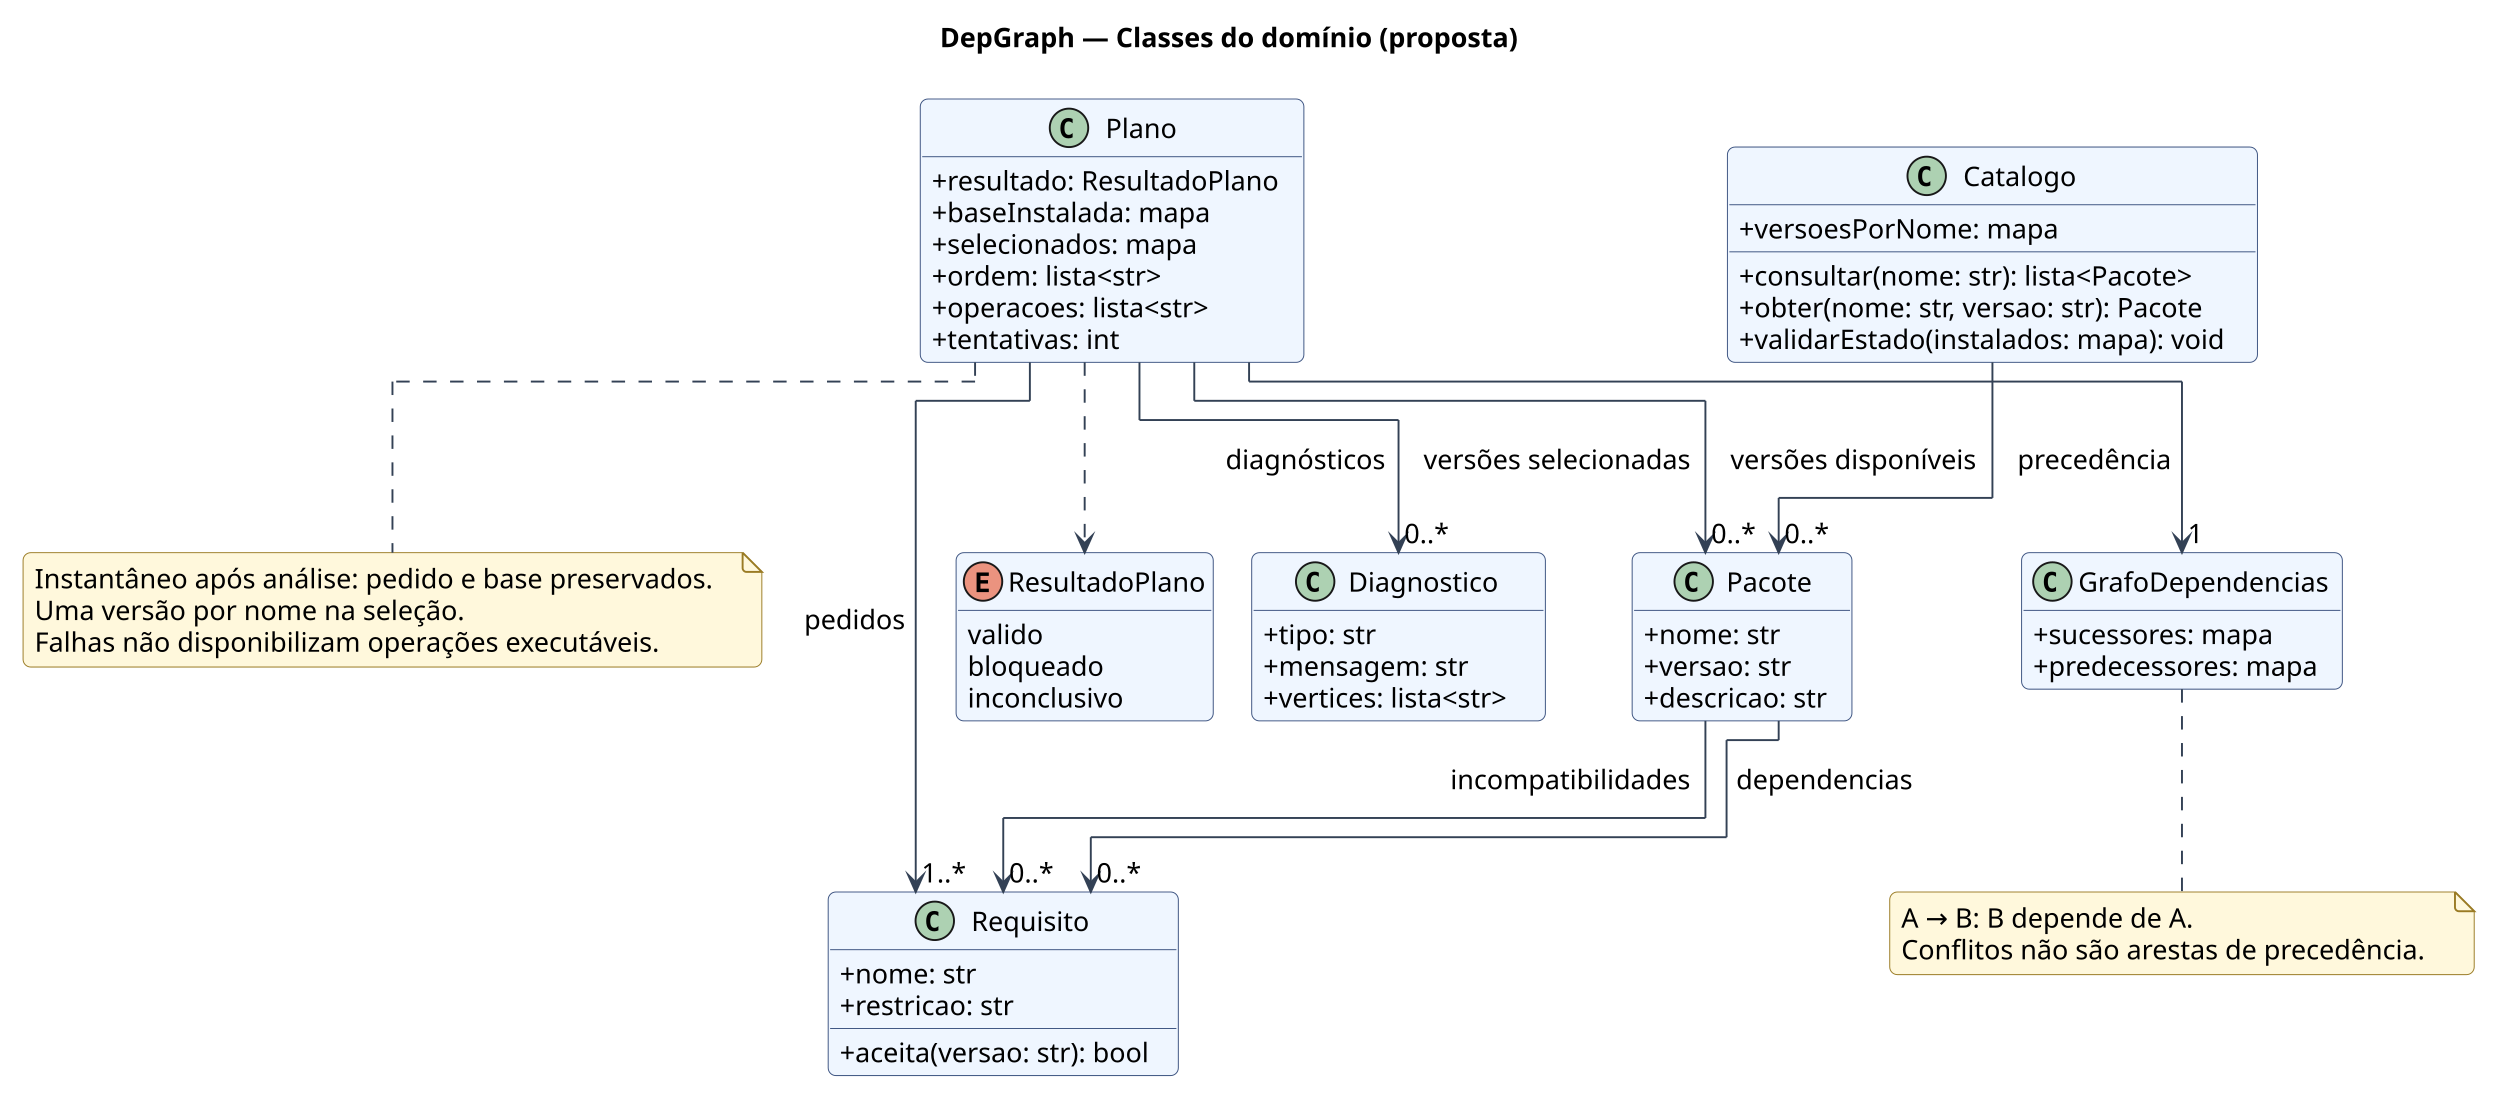
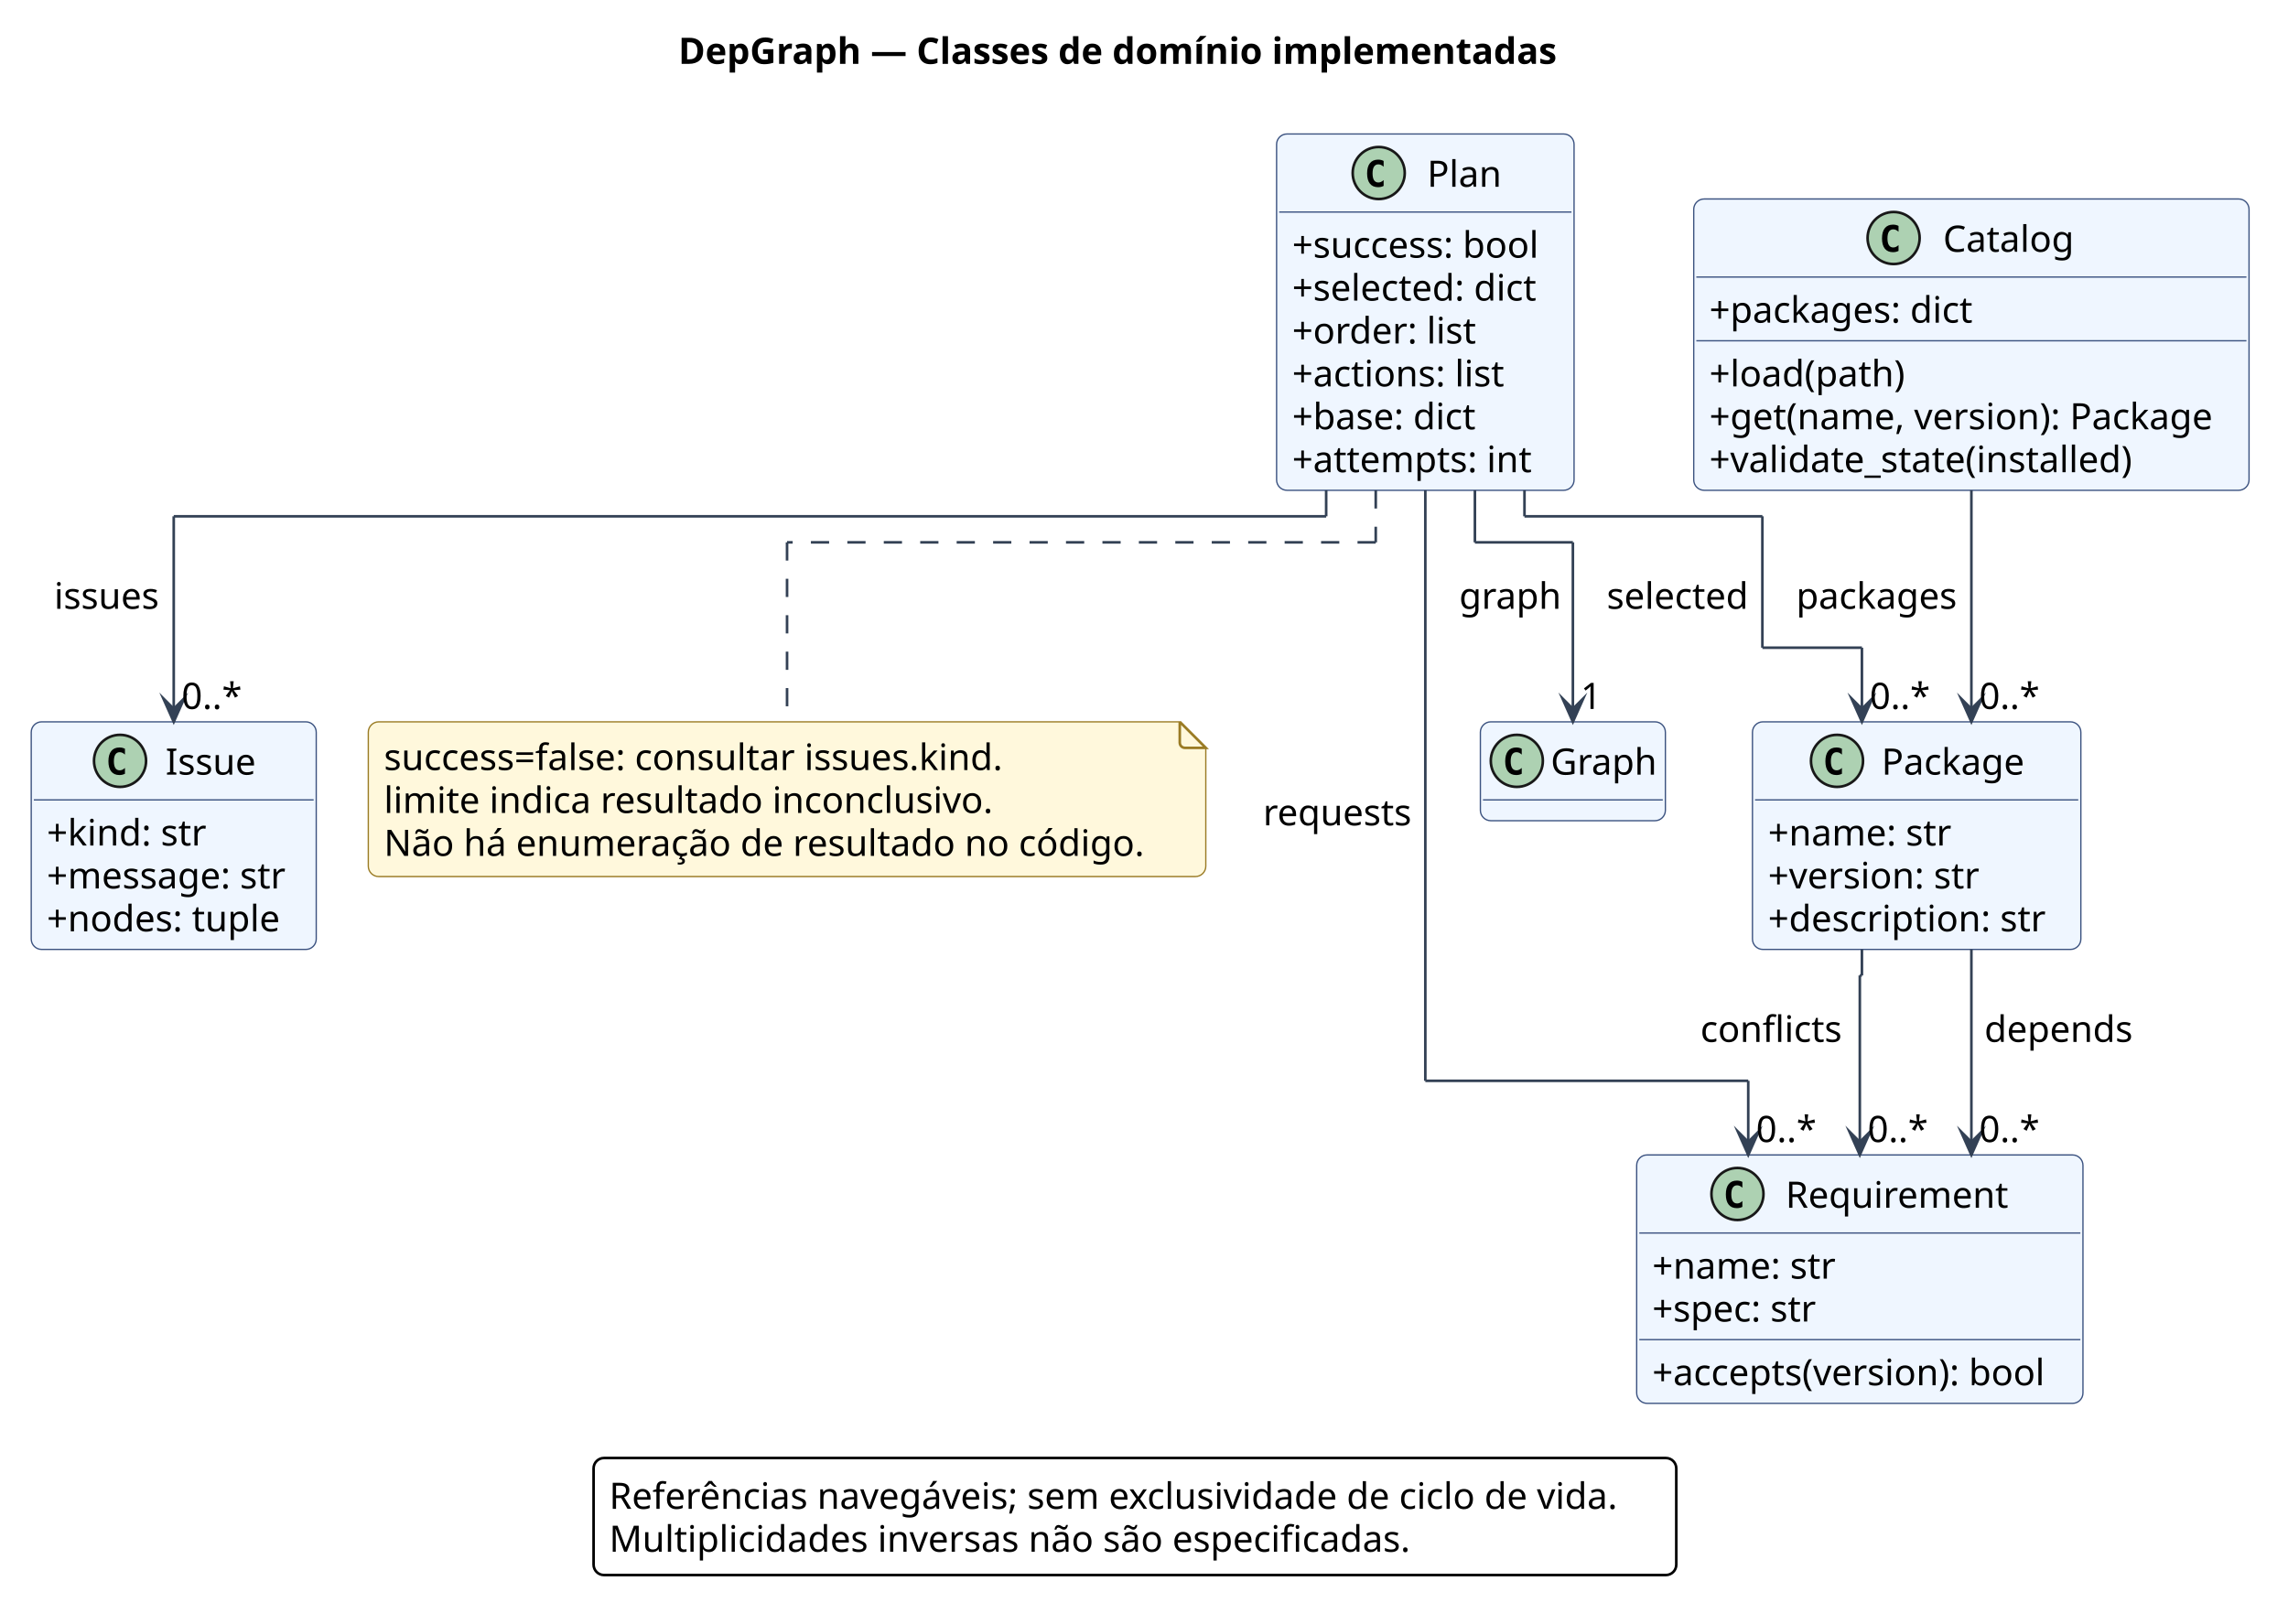
- <svg xmlns="http://www.w3.org/2000/svg" contentStyleType="text/css" data-diagram-type="CLASS" height="574px" preserveAspectRatio="none" style="width:1300px;height:574px;background:#FFFFFF;" version="1.1" viewBox="0 0 1300 574" width="1300px" zoomAndPan="magnify">
+ <svg xmlns="http://www.w3.org/2000/svg" contentStyleType="text/css" data-diagram-type="CLASS" height="624px" preserveAspectRatio="none" style="width:879px;height:624px;background:#FFFFFF;" version="1.1" viewBox="0 0 879 624" width="879px" zoomAndPan="magnify">
  <defs />
  <g>
    <g class="title" data-source-line="3">
-       <text fill="#000000" font-family="sans-serif" font-size="14" font-weight="700" lengthAdjust="spacing" textLength="316.114" x="488.737" y="24.535">DepGraph — Classes do domínio (proposta)</text>
+       <text fill="#000000" font-family="sans-serif" font-size="14" font-weight="700" lengthAdjust="spacing" textLength="350.841" x="260.596" y="24.535">DepGraph — Classes de domínio implementadas</text>
    </g>
-     <g class="entity" data-qualified-name="Requisito" data-source-line="5" id="ent0001">
-       <rect fill="#EFF6FF" height="95.465" rx="4" ry="4" style="stroke:#3B5280;stroke-width:0.5;" width="182.071" x="430.659" y="463.836" />
-       <ellipse cx="486.085" cy="478.836" fill="#ADD1B2" rx="10" ry="10" style="stroke:#181818;stroke-width:1;" />
-       <path d="M487.975,483.792 Q487.496,484.038 486.97,484.161 Q486.444,484.284 485.863,484.284 Q483.798,484.284 482.711,482.924 Q481.624,481.563 481.624,478.993 Q481.624,476.416 482.711,475.056 Q483.798,473.695 485.863,473.695 Q486.444,473.695 486.977,473.818 Q487.51,473.941 487.975,474.188 L487.975,476.43 Q487.455,475.951 486.967,475.729 Q486.478,475.507 485.958,475.507 Q484.851,475.507 484.287,476.385 Q483.723,477.264 483.723,478.993 Q483.723,480.716 484.287,481.594 Q484.851,482.473 485.958,482.473 Q486.478,482.473 486.967,482.25 Q487.455,482.028 487.975,481.55 Z " fill="#000000" />
-       <text fill="#000000" font-family="sans-serif" font-size="14" lengthAdjust="spacing" textLength="63.219" x="505.085" y="484.127">Requisito</text>
-       <line style="stroke:#3B5280;stroke-width:0.5;" x1="431.659" x2="611.73" y1="493.836" y2="493.836" />
-       <text fill="#000000" font-family="sans-serif" font-size="14" lengthAdjust="spacing" textLength="76.248" x="436.659" y="511.371">+nome: str</text>
-       <text fill="#000000" font-family="sans-serif" font-size="14" lengthAdjust="spacing" textLength="97.269" x="436.659" y="527.859">+restricao: str</text>
-       <line style="stroke:#3B5280;stroke-width:0.5;" x1="431.659" x2="611.73" y1="534.812" y2="534.812" />
-       <text fill="#000000" font-family="sans-serif" font-size="14" lengthAdjust="spacing" textLength="170.071" x="436.659" y="552.348">+aceita(versao: str): bool</text>
+     <g class="entity" data-qualified-name="Requirement" data-source-line="5" id="ent0001">
+       <rect fill="#EFF6FF" height="95.465" rx="4" ry="4" style="stroke:#3B5280;stroke-width:0.5;" width="171.455" x="628.773" y="443.836" />
+       <ellipse cx="667.493" cy="458.836" fill="#ADD1B2" rx="10" ry="10" style="stroke:#181818;stroke-width:1;" />
+       <path d="M669.382,463.792 Q668.904,464.038 668.377,464.161 Q667.851,464.284 667.27,464.284 Q665.206,464.284 664.119,462.924 Q663.032,461.563 663.032,458.993 Q663.032,456.416 664.119,455.056 Q665.206,453.695 667.27,453.695 Q667.851,453.695 668.384,453.818 Q668.917,453.941 669.382,454.188 L669.382,456.43 Q668.863,455.951 668.374,455.729 Q667.885,455.507 667.366,455.507 Q666.258,455.507 665.694,456.385 Q665.13,457.264 665.13,458.993 Q665.13,460.716 665.694,461.594 Q666.258,462.473 667.366,462.473 Q667.885,462.473 668.374,462.25 Q668.863,462.028 669.382,461.55 Z " fill="#000000" />
+       <text fill="#000000" font-family="sans-serif" font-size="14" lengthAdjust="spacing" textLength="86.522" x="685.986" y="464.127">Requirement</text>
+       <line style="stroke:#3B5280;stroke-width:0.5;" x1="629.773" x2="799.228" y1="473.836" y2="473.836" />
+       <text fill="#000000" font-family="sans-serif" font-size="14" lengthAdjust="spacing" textLength="75.38" x="634.773" y="491.371">+name: str</text>
+       <text fill="#000000" font-family="sans-serif" font-size="14" lengthAdjust="spacing" textLength="69.009" x="634.773" y="507.859">+spec: str</text>
+       <line style="stroke:#3B5280;stroke-width:0.5;" x1="629.773" x2="799.228" y1="514.812" y2="514.812" />
+       <text fill="#000000" font-family="sans-serif" font-size="14" lengthAdjust="spacing" textLength="159.455" x="634.773" y="532.348">+accepts(version): bool</text>
    </g>
-     <g class="entity" data-qualified-name="Pacote" data-source-line="10" id="ent0002">
-       <rect fill="#EFF6FF" height="87.465" rx="4" ry="4" style="stroke:#3B5280;stroke-width:0.5;" width="114.286" x="848.722" y="287.394" />
-       <ellipse cx="880.726" cy="302.394" fill="#ADD1B2" rx="10" ry="10" style="stroke:#181818;stroke-width:1;" />
-       <path d="M882.616,307.351 Q882.138,307.597 881.611,307.72 Q881.085,307.843 880.504,307.843 Q878.439,307.843 877.352,306.482 Q876.265,305.122 876.265,302.552 Q876.265,299.975 877.352,298.614 Q878.439,297.254 880.504,297.254 Q881.085,297.254 881.618,297.377 Q882.151,297.5 882.616,297.746 L882.616,299.988 Q882.096,299.51 881.608,299.288 Q881.119,299.065 880.599,299.065 Q879.492,299.065 878.928,299.944 Q878.364,300.822 878.364,302.552 Q878.364,304.274 878.928,305.153 Q879.492,306.031 880.599,306.031 Q881.119,306.031 881.608,305.809 Q882.096,305.587 882.616,305.108 Z " fill="#000000" />
-       <text fill="#000000" font-family="sans-serif" font-size="14" lengthAdjust="spacing" textLength="44.276" x="897.727" y="307.685">Pacote</text>
-       <line style="stroke:#3B5280;stroke-width:0.5;" x1="849.722" x2="962.008" y1="317.394" y2="317.394" />
-       <text fill="#000000" font-family="sans-serif" font-size="14" lengthAdjust="spacing" textLength="76.248" x="854.722" y="334.93">+nome: str</text>
-       <text fill="#000000" font-family="sans-serif" font-size="14" lengthAdjust="spacing" textLength="82.332" x="854.722" y="351.418">+versao: str</text>
-       <text fill="#000000" font-family="sans-serif" font-size="14" lengthAdjust="spacing" textLength="102.286" x="854.722" y="367.906">+descricao: str</text>
+     <g class="entity" data-qualified-name="Package" data-source-line="10" id="ent0002">
+       <rect fill="#EFF6FF" height="87.465" rx="4" ry="4" style="stroke:#3B5280;stroke-width:0.5;" width="126.167" x="673.253" y="277.394" />
+       <ellipse cx="705.74" cy="292.394" fill="#ADD1B2" rx="10" ry="10" style="stroke:#181818;stroke-width:1;" />
+       <path d="M707.63,297.351 Q707.151,297.597 706.625,297.72 Q706.099,297.843 705.518,297.843 Q703.453,297.843 702.366,296.482 Q701.279,295.122 701.279,292.552 Q701.279,289.975 702.366,288.614 Q703.453,287.254 705.518,287.254 Q706.099,287.254 706.632,287.377 Q707.165,287.5 707.63,287.746 L707.63,289.988 Q707.11,289.51 706.622,289.288 Q706.133,289.065 705.613,289.065 Q704.506,289.065 703.942,289.944 Q703.378,290.822 703.378,292.552 Q703.378,294.274 703.942,295.153 Q704.506,296.031 705.613,296.031 Q706.133,296.031 706.622,295.809 Q707.11,295.587 707.63,295.108 Z " fill="#000000" />
+       <text fill="#000000" font-family="sans-serif" font-size="14" lengthAdjust="spacing" textLength="55.084" x="722.849" y="297.685">Package</text>
+       <line style="stroke:#3B5280;stroke-width:0.5;" x1="674.253" x2="798.42" y1="307.394" y2="307.394" />
+       <text fill="#000000" font-family="sans-serif" font-size="14" lengthAdjust="spacing" textLength="75.38" x="679.253" y="324.93">+name: str</text>
+       <text fill="#000000" font-family="sans-serif" font-size="14" lengthAdjust="spacing" textLength="87.336" x="679.253" y="341.418">+version: str</text>
+       <text fill="#000000" font-family="sans-serif" font-size="14" lengthAdjust="spacing" textLength="114.167" x="679.253" y="357.906">+description: str</text>
    </g>
-     <g class="entity" data-qualified-name="Catalogo" data-source-line="15" id="ent0003">
-       <rect fill="#EFF6FF" height="111.953" rx="4" ry="4" style="stroke:#3B5280;stroke-width:0.5;" width="275.614" x="898.258" y="76.465" />
-       <ellipse cx="1001.885" cy="91.465" fill="#ADD1B2" rx="10" ry="10" style="stroke:#181818;stroke-width:1;" />
-       <path d="M1003.774,96.421 Q1003.296,96.667 1002.769,96.79 Q1002.243,96.913 1001.662,96.913 Q999.598,96.913 998.511,95.553 Q997.424,94.192 997.424,91.622 Q997.424,89.045 998.511,87.685 Q999.598,86.324 1001.662,86.324 Q1002.243,86.324 1002.776,86.447 Q1003.31,86.57 1003.774,86.816 L1003.774,89.059 Q1003.255,88.58 1002.766,88.358 Q1002.277,88.136 1001.758,88.136 Q1000.65,88.136 1000.086,89.014 Q999.523,89.893 999.523,91.622 Q999.523,93.345 1000.086,94.223 Q1000.65,95.102 1001.758,95.102 Q1002.277,95.102 1002.766,94.879 Q1003.255,94.657 1003.774,94.179 Z " fill="#000000" />
-       <text fill="#000000" font-family="sans-serif" font-size="14" lengthAdjust="spacing" textLength="60.361" x="1020.885" y="96.756">Catalogo</text>
-       <line style="stroke:#3B5280;stroke-width:0.5;" x1="899.258" x2="1172.873" y1="106.465" y2="106.465" />
-       <text fill="#000000" font-family="sans-serif" font-size="14" lengthAdjust="spacing" textLength="170.659" x="904.258" y="124">+versoesPorNome: mapa</text>
-       <line style="stroke:#3B5280;stroke-width:0.5;" x1="899.258" x2="1172.873" y1="130.953" y2="130.953" />
-       <text fill="#000000" font-family="sans-serif" font-size="14" lengthAdjust="spacing" textLength="251.973" x="904.258" y="148.488">+consultar(nome: str): lista&lt;Pacote&gt;</text>
-       <text fill="#000000" font-family="sans-serif" font-size="14" lengthAdjust="spacing" textLength="254.727" x="904.258" y="164.977">+obter(nome: str, versao: str): Pacote</text>
-       <text fill="#000000" font-family="sans-serif" font-size="14" lengthAdjust="spacing" textLength="263.614" x="904.258" y="181.465">+validarEstado(instalados: mapa): void</text>
+     <g class="entity" data-qualified-name="Catalog" data-source-line="15" id="ent0003">
+       <rect fill="#EFF6FF" height="111.953" rx="4" ry="4" style="stroke:#3B5280;stroke-width:0.5;" width="213.339" x="650.695" y="76.465" />
+       <ellipse cx="727.483" cy="91.465" fill="#ADD1B2" rx="10" ry="10" style="stroke:#181818;stroke-width:1;" />
+       <path d="M729.373,96.421 Q728.894,96.667 728.368,96.79 Q727.842,96.913 727.261,96.913 Q725.196,96.913 724.109,95.553 Q723.023,94.192 723.023,91.622 Q723.023,89.045 724.109,87.685 Q725.196,86.324 727.261,86.324 Q727.842,86.324 728.375,86.447 Q728.908,86.57 729.373,86.816 L729.373,89.059 Q728.854,88.58 728.365,88.358 Q727.876,88.136 727.356,88.136 Q726.249,88.136 725.685,89.014 Q725.121,89.893 725.121,91.622 Q725.121,93.345 725.685,94.223 Q726.249,95.102 727.356,95.102 Q727.876,95.102 728.365,94.879 Q728.854,94.657 729.373,94.179 Z " fill="#000000" />
+       <text fill="#000000" font-family="sans-serif" font-size="14" lengthAdjust="spacing" textLength="51.762" x="746.483" y="96.756">Catalog</text>
+       <line style="stroke:#3B5280;stroke-width:0.5;" x1="651.695" x2="863.034" y1="106.465" y2="106.465" />
+       <text fill="#000000" font-family="sans-serif" font-size="14" lengthAdjust="spacing" textLength="108.548" x="656.695" y="124">+packages: dict</text>
+       <line style="stroke:#3B5280;stroke-width:0.5;" x1="651.695" x2="863.034" y1="130.953" y2="130.953" />
+       <text fill="#000000" font-family="sans-serif" font-size="14" lengthAdjust="spacing" textLength="79.892" x="656.695" y="148.488">+load(path)</text>
+       <text fill="#000000" font-family="sans-serif" font-size="14" lengthAdjust="spacing" textLength="201.339" x="656.695" y="164.977">+get(name, version): Package</text>
+       <text fill="#000000" font-family="sans-serif" font-size="14" lengthAdjust="spacing" textLength="170.57" x="656.695" y="181.465">+validate_state(installed)</text>
    </g>
-     <g class="entity" data-qualified-name="Plano" data-source-line="21" id="ent0004">
-       <rect fill="#EFF6FF" height="136.93" rx="4" ry="4" style="stroke:#3B5280;stroke-width:0.5;" width="199.476" x="478.541" y="51.488" />
-       <ellipse cx="555.877" cy="66.488" fill="#ADD1B2" rx="10" ry="10" style="stroke:#181818;stroke-width:1;" />
-       <path d="M557.766,71.444 Q557.288,71.69 556.761,71.814 Q556.235,71.936 555.654,71.936 Q553.59,71.936 552.503,70.576 Q551.416,69.216 551.416,66.645 Q551.416,64.068 552.503,62.708 Q553.59,61.348 555.654,61.348 Q556.235,61.348 556.768,61.471 Q557.302,61.594 557.766,61.84 L557.766,64.082 Q557.247,63.603 556.758,63.381 Q556.269,63.159 555.75,63.159 Q554.642,63.159 554.078,64.038 Q553.514,64.916 553.514,66.645 Q553.514,68.368 554.078,69.247 Q554.642,70.125 555.75,70.125 Q556.269,70.125 556.758,69.903 Q557.247,69.681 557.766,69.202 Z " fill="#000000" />
-       <text fill="#000000" font-family="sans-serif" font-size="14" lengthAdjust="spacing" textLength="36.805" x="574.877" y="71.779">Plano</text>
-       <line style="stroke:#3B5280;stroke-width:0.5;" x1="479.541" x2="677.017" y1="81.488" y2="81.488" />
-       <text fill="#000000" font-family="sans-serif" font-size="14" lengthAdjust="spacing" textLength="187.476" x="484.541" y="99.023">+resultado: ResultadoPlano</text>
-       <text fill="#000000" font-family="sans-serif" font-size="14" lengthAdjust="spacing" textLength="149.96" x="484.541" y="115.512">+baseInstalada: mapa</text>
-       <text fill="#000000" font-family="sans-serif" font-size="14" lengthAdjust="spacing" textLength="144.901" x="484.541" y="132">+selecionados: mapa</text>
-       <text fill="#000000" font-family="sans-serif" font-size="14" lengthAdjust="spacing" textLength="132.556" x="484.541" y="148.488">+ordem: lista&lt;str&gt;</text>
-       <text fill="#000000" font-family="sans-serif" font-size="14" lengthAdjust="spacing" textLength="157.924" x="484.541" y="164.977">+operacoes: lista&lt;str&gt;</text>
-       <text fill="#000000" font-family="sans-serif" font-size="14" lengthAdjust="spacing" textLength="104.05" x="484.541" y="181.465">+tentativas: int</text>
+     <g class="entity" data-qualified-name="Plan" data-source-line="21" id="ent0004">
+       <rect fill="#EFF6FF" height="136.93" rx="4" ry="4" style="stroke:#3B5280;stroke-width:0.5;" width="114.286" x="490.436" y="51.488" />
+       <ellipse cx="529.673" cy="66.488" fill="#ADD1B2" rx="10" ry="10" style="stroke:#181818;stroke-width:1;" />
+       <path d="M531.562,71.444 Q531.084,71.69 530.557,71.814 Q530.031,71.936 529.45,71.936 Q527.385,71.936 526.298,70.576 Q525.212,69.216 525.212,66.645 Q525.212,64.068 526.298,62.708 Q527.385,61.348 529.45,61.348 Q530.031,61.348 530.564,61.471 Q531.097,61.594 531.562,61.84 L531.562,64.082 Q531.043,63.603 530.554,63.381 Q530.065,63.159 529.546,63.159 Q528.438,63.159 527.874,64.038 Q527.31,64.916 527.31,66.645 Q527.31,68.368 527.874,69.247 Q528.438,70.125 529.546,70.125 Q530.065,70.125 530.554,69.903 Q531.043,69.681 531.562,69.202 Z " fill="#000000" />
+       <text fill="#000000" font-family="sans-serif" font-size="14" lengthAdjust="spacing" textLength="28.205" x="548.281" y="71.779">Plan</text>
+       <line style="stroke:#3B5280;stroke-width:0.5;" x1="491.436" x2="603.722" y1="81.488" y2="81.488" />
+       <text fill="#000000" font-family="sans-serif" font-size="14" lengthAdjust="spacing" textLength="102.286" x="496.436" y="99.023">+success: bool</text>
+       <text fill="#000000" font-family="sans-serif" font-size="14" lengthAdjust="spacing" textLength="101.056" x="496.436" y="115.512">+selected: dict</text>
+       <text fill="#000000" font-family="sans-serif" font-size="14" lengthAdjust="spacing" textLength="77.123" x="496.436" y="132">+order: list</text>
+       <text fill="#000000" font-family="sans-serif" font-size="14" lengthAdjust="spacing" textLength="89.065" x="496.436" y="148.488">+actions: list</text>
+       <text fill="#000000" font-family="sans-serif" font-size="14" lengthAdjust="spacing" textLength="76.733" x="496.436" y="164.977">+base: dict</text>
+       <text fill="#000000" font-family="sans-serif" font-size="14" lengthAdjust="spacing" textLength="98.219" x="496.436" y="181.465">+attempts: int</text>
    </g>
-     <g class="entity" data-qualified-name="ResultadoPlano" data-source-line="29" id="ent0005">
-       <rect fill="#EFF6FF" height="87.465" rx="4" ry="4" style="stroke:#3B5280;stroke-width:0.5;" width="133.708" x="497.177" y="287.394" />
-       <ellipse cx="511.177" cy="302.394" fill="#EB937F" rx="10" ry="10" style="stroke:#181818;stroke-width:1;" />
-       <path d="M514.183,307.894 L507.825,307.894 L507.825,297.688 L514.183,297.688 L514.183,299.466 L509.842,299.466 L509.842,301.667 L513.773,301.667 L513.773,303.444 L509.842,303.444 L509.842,306.117 L514.183,306.117 Z " fill="#000000" />
-       <text fill="#000000" font-family="sans-serif" font-size="14" lengthAdjust="spacing" textLength="103.708" x="524.177" y="307.685">ResultadoPlano</text>
-       <line style="stroke:#3B5280;stroke-width:0.5;" x1="498.177" x2="629.885" y1="317.394" y2="317.394" />
-       <text fill="#000000" font-family="sans-serif" font-size="14" lengthAdjust="spacing" textLength="40.482" x="503.177" y="334.93">valido</text>
-       <text fill="#000000" font-family="sans-serif" font-size="14" lengthAdjust="spacing" textLength="71.9" x="503.177" y="351.418">bloqueado</text>
-       <text fill="#000000" font-family="sans-serif" font-size="14" lengthAdjust="spacing" textLength="84.13" x="503.177" y="367.906">inconclusivo</text>
+     <g class="entity" data-qualified-name="Issue" data-source-line="29" id="ent0005">
+       <rect fill="#EFF6FF" height="87.465" rx="4" ry="4" style="stroke:#3B5280;stroke-width:0.5;" width="109.494" x="12" y="277.394" />
+       <ellipse cx="46.115" cy="292.394" fill="#ADD1B2" rx="10" ry="10" style="stroke:#181818;stroke-width:1;" />
+       <path d="M48.004,297.351 Q47.526,297.597 46.999,297.72 Q46.473,297.843 45.892,297.843 Q43.828,297.843 42.741,296.482 Q41.654,295.122 41.654,292.552 Q41.654,289.975 42.741,288.614 Q43.828,287.254 45.892,287.254 Q46.473,287.254 47.006,287.377 Q47.539,287.5 48.004,287.746 L48.004,289.988 Q47.485,289.51 46.996,289.288 Q46.507,289.065 45.988,289.065 Q44.88,289.065 44.316,289.944 Q43.752,290.822 43.752,292.552 Q43.752,294.274 44.316,295.153 Q44.88,296.031 45.988,296.031 Q46.507,296.031 46.996,295.809 Q47.485,295.587 48.004,295.108 Z " fill="#000000" />
+       <text fill="#000000" font-family="sans-serif" font-size="14" lengthAdjust="spacing" textLength="34.795" x="63.585" y="297.685">Issue</text>
+       <line style="stroke:#3B5280;stroke-width:0.5;" x1="13" x2="120.494" y1="307.394" y2="307.394" />
+       <text fill="#000000" font-family="sans-serif" font-size="14" lengthAdjust="spacing" textLength="67.819" x="18" y="324.93">+kind: str</text>
+       <text fill="#000000" font-family="sans-serif" font-size="14" lengthAdjust="spacing" textLength="97.494" x="18" y="341.418">+message: str</text>
+       <text fill="#000000" font-family="sans-serif" font-size="14" lengthAdjust="spacing" textLength="95.607" x="18" y="357.906">+nodes: tuple</text>
    </g>
-     <g class="entity" data-qualified-name="Diagnostico" data-source-line="34" id="ent0006">
-       <rect fill="#EFF6FF" height="87.465" rx="4" ry="4" style="stroke:#3B5280;stroke-width:0.5;" width="152.711" x="650.885" y="287.394" />
-       <ellipse cx="683.892" cy="302.394" fill="#ADD1B2" rx="10" ry="10" style="stroke:#181818;stroke-width:1;" />
-       <path d="M685.782,307.351 Q685.303,307.597 684.777,307.72 Q684.25,307.843 683.669,307.843 Q681.605,307.843 680.518,306.482 Q679.431,305.122 679.431,302.552 Q679.431,299.975 680.518,298.614 Q681.605,297.254 683.669,297.254 Q684.25,297.254 684.784,297.377 Q685.317,297.5 685.782,297.746 L685.782,299.988 Q685.262,299.51 684.773,299.288 Q684.285,299.065 683.765,299.065 Q682.658,299.065 682.094,299.944 Q681.53,300.822 681.53,302.552 Q681.53,304.274 682.094,305.153 Q682.658,306.031 683.765,306.031 Q684.285,306.031 684.773,305.809 Q685.262,305.587 685.782,305.108 Z " fill="#000000" />
-       <text fill="#000000" font-family="sans-serif" font-size="14" lengthAdjust="spacing" textLength="80.473" x="701.116" y="307.685">Diagnostico</text>
-       <line style="stroke:#3B5280;stroke-width:0.5;" x1="651.885" x2="802.596" y1="317.394" y2="317.394" />
-       <text fill="#000000" font-family="sans-serif" font-size="14" lengthAdjust="spacing" textLength="64.784" x="656.885" y="334.93">+tipo: str</text>
-       <text fill="#000000" font-family="sans-serif" font-size="14" lengthAdjust="spacing" textLength="112.116" x="656.885" y="351.418">+mensagem: str</text>
-       <text fill="#000000" font-family="sans-serif" font-size="14" lengthAdjust="spacing" textLength="140.711" x="656.885" y="367.906">+vertices: lista&lt;str&gt;</text>
+     <g class="entity" data-qualified-name="Graph" data-source-line="34" id="ent0006">
+       <rect fill="#EFF6FF" height="38" rx="4" ry="4" style="stroke:#3B5280;stroke-width:0.5;" width="71.077" x="568.73" y="277.394" />
+       <ellipse cx="582.73" cy="292.394" fill="#ADD1B2" rx="10" ry="10" style="stroke:#181818;stroke-width:1;" />
+       <path d="M584.62,297.351 Q584.141,297.597 583.615,297.72 Q583.088,297.843 582.507,297.843 Q580.443,297.843 579.356,296.482 Q578.269,295.122 578.269,292.552 Q578.269,289.975 579.356,288.614 Q580.443,287.254 582.507,287.254 Q583.088,287.254 583.622,287.377 Q584.155,287.5 584.62,287.746 L584.62,289.988 Q584.1,289.51 583.611,289.288 Q583.123,289.065 582.603,289.065 Q581.496,289.065 580.932,289.944 Q580.368,290.822 580.368,292.552 Q580.368,294.274 580.932,295.153 Q581.496,296.031 582.603,296.031 Q583.123,296.031 583.611,295.809 Q584.1,295.587 584.62,295.108 Z " fill="#000000" />
+       <text fill="#000000" font-family="sans-serif" font-size="14" lengthAdjust="spacing" textLength="41.077" x="595.73" y="297.685">Graph</text>
+       <line style="stroke:#3B5280;stroke-width:0.5;" x1="569.73" x2="638.807" y1="307.394" y2="307.394" />
    </g>
-     <g class="entity" data-qualified-name="GrafoDependencias" data-source-line="39" id="ent0007">
-       <rect fill="#EFF6FF" height="70.977" rx="4" ry="4" style="stroke:#3B5280;stroke-width:0.5;" width="166.793" x="1051.228" y="287.394" />
-       <ellipse cx="1067.252" cy="302.394" fill="#ADD1B2" rx="10" ry="10" style="stroke:#181818;stroke-width:1;" />
-       <path d="M1069.142,307.351 Q1068.663,307.597 1068.137,307.72 Q1067.611,307.843 1067.03,307.843 Q1064.965,307.843 1063.878,306.482 Q1062.791,305.122 1062.791,302.552 Q1062.791,299.975 1063.878,298.614 Q1064.965,297.254 1067.03,297.254 Q1067.611,297.254 1068.144,297.377 Q1068.677,297.5 1069.142,297.746 L1069.142,299.988 Q1068.622,299.51 1068.133,299.288 Q1067.645,299.065 1067.125,299.065 Q1066.018,299.065 1065.454,299.944 Q1064.89,300.822 1064.89,302.552 Q1064.89,304.274 1065.454,305.153 Q1066.018,306.031 1067.125,306.031 Q1067.645,306.031 1068.133,305.809 Q1068.622,305.587 1069.142,305.108 Z " fill="#000000" />
-       <text fill="#000000" font-family="sans-serif" font-size="14" lengthAdjust="spacing" textLength="132.296" x="1080.702" y="307.685">GrafoDependencias</text>
-       <line style="stroke:#3B5280;stroke-width:0.5;" x1="1052.228" x2="1217.022" y1="317.394" y2="317.394" />
-       <text fill="#000000" font-family="sans-serif" font-size="14" lengthAdjust="spacing" textLength="131.667" x="1057.228" y="334.93">+sucessores: mapa</text>
-       <text fill="#000000" font-family="sans-serif" font-size="14" lengthAdjust="spacing" textLength="154.793" x="1057.228" y="351.418">+predecessores: mapa</text>
+     <g class="entity" data-qualified-name="GMN14" data-source-line="43" id="ent0015">
+       <path d="M141.494,281.394 L141.494,332.859 A4,4 0 0 0 145.494,336.859 L459.241,336.859 A4,4 0 0 0 463.241,332.859 L463.241,287.394 L453.241,277.394 L145.494,277.394 A4,4 0 0 0 141.494,281.394" fill="#FFF8DC" style="stroke:#9A7B24;stroke-width:0.5;" />
+       <path d="M453.241,277.394 L453.241,285.394 A2,2 0 0 0 455.241,287.394 L463.241,287.394 L453.241,277.394" fill="#FFF8DC" style="stroke:#9A7B24;stroke-width:1;" />
+       <text fill="#000000" font-family="sans-serif" font-size="14" lengthAdjust="spacing" textLength="252.082" x="147.494" y="295.93">success=false: consultar issues.kind.</text>
+       <text fill="#000000" font-family="sans-serif" font-size="14" lengthAdjust="spacing" textLength="244.371" x="147.494" y="312.418">limite indica resultado inconclusivo.</text>
+       <text fill="#000000" font-family="sans-serif" font-size="14" lengthAdjust="spacing" textLength="300.747" x="147.494" y="328.906">Não há enumeração de resultado no código.</text>
    </g>
-     <g class="entity" data-qualified-name="GMN16" data-source-line="52" id="ent0017">
-       <path d="M12,291.394 L12,342.859 A4,4 0 0 0 16,346.859 L392.159,346.859 A4,4 0 0 0 396.159,342.859 L396.159,297.394 L386.159,287.394 L16,287.394 A4,4 0 0 0 12,291.394" fill="#FFF8DC" style="stroke:#9A7B24;stroke-width:0.5;" />
-       <path d="M386.159,287.394 L386.159,295.394 A2,2 0 0 0 388.159,297.394 L396.159,297.394 L386.159,287.394" fill="#FFF8DC" style="stroke:#9A7B24;stroke-width:1;" />
-       <text fill="#000000" font-family="sans-serif" font-size="14" lengthAdjust="spacing" textLength="363.159" x="18" y="305.93">Instantâneo após análise: pedido e base preservados.</text>
-       <text fill="#000000" font-family="sans-serif" font-size="14" lengthAdjust="spacing" textLength="229.325" x="18" y="322.418">Uma versão por nome na seleção.</text>
-       <text fill="#000000" font-family="sans-serif" font-size="14" lengthAdjust="spacing" textLength="338.55" x="18" y="338.906">Falhas não disponibilizam operações executáveis.</text>
+     <line style="stroke:#334155;stroke-width:1;" x1="757.364" x2="757.364" y1="188.418" y2="277.394" />
+     <polygon fill="#334155" points="757.364,277.394,761.364,268.394,757.364,272.394,753.364,268.394,757.364,277.394" style="stroke:#334155;stroke-width:1;stroke-linejoin:miter;stroke-miterlimit:10;" />
+     <text fill="#000000" font-family="sans-serif" font-size="14" lengthAdjust="spacing" textLength="63.294" x="690.07" y="233.953">packages</text>
+     <text fill="#000000" font-family="sans-serif" font-size="14" lengthAdjust="spacing" textLength="24.459" x="760.364" y="272.441">0..*</text>
+     <line style="stroke:#334155;stroke-width:1;" x1="757.364" x2="757.364" y1="364.859" y2="443.836" />
+     <polygon fill="#334155" points="757.364,443.836,761.364,434.836,757.364,438.836,753.364,434.836,757.364,443.836" style="stroke:#334155;stroke-width:1;stroke-linejoin:miter;stroke-miterlimit:10;" />
+     <text fill="#000000" font-family="sans-serif" font-size="14" lengthAdjust="spacing" textLength="57.859" x="762.364" y="400.394">depends</text>
+     <text fill="#000000" font-family="sans-serif" font-size="14" lengthAdjust="spacing" textLength="24.459" x="760.364" y="438.883">0..*</text>
+     <line style="stroke:#334155;stroke-width:1;" x1="715.309" x2="715.309" y1="364.859" y2="374.859" />
+     <line style="stroke:#334155;stroke-width:1;" x1="715.309" x2="714.5" y1="374.859" y2="374.859" />
+     <line style="stroke:#334155;stroke-width:1;" x1="714.5" x2="714.5" y1="374.859" y2="443.836" />
+     <polygon fill="#334155" points="714.5,443.836,718.5,434.836,714.5,438.836,710.5,434.836,714.5,443.836" style="stroke:#334155;stroke-width:1;stroke-linejoin:miter;stroke-miterlimit:10;" />
+     <text fill="#000000" font-family="sans-serif" font-size="14" lengthAdjust="spacing" textLength="57.244" x="653.256" y="400.394">conflicts</text>
+     <text fill="#000000" font-family="sans-serif" font-size="14" lengthAdjust="spacing" textLength="24.459" x="717.5" y="438.883">0..*</text>
+     <line style="stroke:#334155;stroke-width:1;" x1="547.579" x2="547.579" y1="188.418" y2="415.348" />
+     <line style="stroke:#334155;stroke-width:1;" x1="547.579" x2="671.637" y1="415.348" y2="415.348" />
+     <line style="stroke:#334155;stroke-width:1;" x1="671.637" x2="671.637" y1="415.348" y2="443.836" />
+     <polygon fill="#334155" points="671.637,443.836,675.637,434.836,671.637,438.836,667.637,434.836,671.637,443.836" style="stroke:#334155;stroke-width:1;stroke-linejoin:miter;stroke-miterlimit:10;" />
+     <text fill="#000000" font-family="sans-serif" font-size="14" lengthAdjust="spacing" textLength="58.338" x="485.241" y="317.174">requests</text>
+     <text fill="#000000" font-family="sans-serif" font-size="14" lengthAdjust="spacing" textLength="24.459" x="674.637" y="438.883">0..*</text>
+     <line style="stroke:#334155;stroke-width:1;" x1="585.674" x2="585.674" y1="188.418" y2="198.418" />
+     <line style="stroke:#334155;stroke-width:1;" x1="585.674" x2="677.07" y1="198.418" y2="198.418" />
+     <line style="stroke:#334155;stroke-width:1;" x1="677.07" x2="677.07" y1="198.418" y2="248.906" />
+     <line style="stroke:#334155;stroke-width:1;" x1="677.07" x2="715.309" y1="248.906" y2="248.906" />
+     <line style="stroke:#334155;stroke-width:1;" x1="715.309" x2="715.309" y1="248.906" y2="277.394" />
+     <polygon fill="#334155" points="715.309,277.394,719.309,268.394,715.309,272.394,711.309,268.394,715.309,277.394" style="stroke:#334155;stroke-width:1;stroke-linejoin:miter;stroke-miterlimit:10;" />
+     <text fill="#000000" font-family="sans-serif" font-size="14" lengthAdjust="spacing" textLength="55.802" x="617.269" y="233.953">selected</text>
+     <text fill="#000000" font-family="sans-serif" font-size="14" lengthAdjust="spacing" textLength="24.459" x="718.309" y="272.441">0..*</text>
+     <line style="stroke:#334155;stroke-width:1;" x1="509.484" x2="509.484" y1="188.418" y2="198.418" />
+     <line style="stroke:#334155;stroke-width:1;" x1="509.484" x2="66.747" y1="198.418" y2="198.418" />
+     <line style="stroke:#334155;stroke-width:1;" x1="66.747" x2="66.747" y1="198.418" y2="277.394" />
+     <polygon fill="#334155" points="66.747,277.394,70.747,268.394,66.747,272.394,62.747,268.394,66.747,277.394" style="stroke:#334155;stroke-width:1;stroke-linejoin:miter;stroke-miterlimit:10;" />
+     <text fill="#000000" font-family="sans-serif" font-size="14" lengthAdjust="spacing" textLength="41.945" x="20.802" y="233.953">issues</text>
+     <text fill="#000000" font-family="sans-serif" font-size="14" lengthAdjust="spacing" textLength="24.459" x="69.747" y="272.441">0..*</text>
+     <line style="stroke:#334155;stroke-width:1;" x1="566.627" x2="566.627" y1="188.418" y2="208.418" />
+     <line style="stroke:#334155;stroke-width:1;" x1="566.627" x2="604.269" y1="208.418" y2="208.418" />
+     <line style="stroke:#334155;stroke-width:1;" x1="604.269" x2="604.269" y1="208.418" y2="277.394" />
+     <polygon fill="#334155" points="604.269,277.394,608.269,268.394,604.269,272.394,600.269,268.394,604.269,277.394" style="stroke:#334155;stroke-width:1;stroke-linejoin:miter;stroke-miterlimit:10;" />
+     <text fill="#000000" font-family="sans-serif" font-size="14" lengthAdjust="spacing" textLength="39.69" x="560.579" y="233.953">graph</text>
+     <text fill="#000000" font-family="sans-serif" font-size="14" lengthAdjust="spacing" textLength="8.852" x="607.269" y="272.441">1</text>
+     <line style="stroke:#334155;stroke-width:1;stroke-dasharray:7,7;" x1="528.531" x2="528.531" y1="188.418" y2="208.418" />
+     <line style="stroke:#334155;stroke-width:1;stroke-dasharray:7,7;" x1="528.531" x2="302.368" y1="208.418" y2="208.418" />
+     <line style="stroke:#334155;stroke-width:1;stroke-dasharray:7,7;" x1="302.368" x2="302.368" y1="208.418" y2="277.394" />
+     <g class="legend" data-source-line="47">
+       <rect fill="none" height="44.977" rx="4" ry="4" style="stroke:#000000;stroke-width:1;" width="415.949" x="228.042" y="560.301" />
+       <text fill="#000000" font-family="sans-serif" font-size="14" lengthAdjust="spacing" textLength="403.949" x="234.042" y="579.836">Referências navegáveis; sem exclusividade de ciclo de vida.</text>
+       <text fill="#000000" font-family="sans-serif" font-size="14" lengthAdjust="spacing" textLength="319.184" x="234.042" y="596.324">Multiplicidades inversas não são especificadas.</text>
    </g>
-     <g class="entity" data-qualified-name="GMN19" data-source-line="57" id="ent0020">
-       <path d="M982.662,467.836 L982.662,502.812 A4,4 0 0 0 986.662,506.812 L1282.588,506.812 A4,4 0 0 0 1286.588,502.812 L1286.588,473.836 L1276.588,463.836 L986.662,463.836 A4,4 0 0 0 982.662,467.836" fill="#FFF8DC" style="stroke:#9A7B24;stroke-width:0.5;" />
-       <path d="M1276.588,463.836 L1276.588,471.836 A2,2 0 0 0 1278.588,473.836 L1286.588,473.836 L1276.588,463.836" fill="#FFF8DC" style="stroke:#9A7B24;stroke-width:1;" />
-       <text fill="#000000" font-family="sans-serif" font-size="14" lengthAdjust="spacing" textLength="159.995" x="988.662" y="482.371">A → B: B depende de A.</text>
-       <text fill="#000000" font-family="sans-serif" font-size="14" lengthAdjust="spacing" textLength="282.926" x="988.662" y="498.859">Conflitos não são arestas de precedência.</text>
-     </g>
-     <line style="stroke:#334155;stroke-width:1;" x1="1036.065" x2="1036.065" y1="188.418" y2="258.906" />
-     <line style="stroke:#334155;stroke-width:1;" x1="1036.065" x2="924.913" y1="258.906" y2="258.906" />
-     <line style="stroke:#334155;stroke-width:1;" x1="924.913" x2="924.913" y1="258.906" y2="287.394" />
-     <polygon fill="#334155" points="924.913,287.394,928.913,278.394,924.913,282.394,920.913,278.394,924.913,287.394" style="stroke:#334155;stroke-width:1;stroke-linejoin:miter;stroke-miterlimit:10;" />
-     <text fill="#000000" font-family="sans-serif" font-size="14" lengthAdjust="spacing" textLength="132.248" x="899.817" y="243.953">versões disponíveis</text>
-     <text fill="#000000" font-family="sans-serif" font-size="14" lengthAdjust="spacing" textLength="24.459" x="927.913" y="282.441">0..*</text>
-     <line style="stroke:#334155;stroke-width:1;" x1="924.913" x2="924.913" y1="374.859" y2="384.859" />
-     <line style="stroke:#334155;stroke-width:1;" x1="924.913" x2="897.817" y1="384.859" y2="384.859" />
-     <line style="stroke:#334155;stroke-width:1;" x1="897.817" x2="897.817" y1="384.859" y2="435.348" />
-     <line style="stroke:#334155;stroke-width:1;" x1="897.817" x2="567.212" y1="435.348" y2="435.348" />
-     <line style="stroke:#334155;stroke-width:1;" x1="567.212" x2="567.212" y1="435.348" y2="463.836" />
-     <polygon fill="#334155" points="567.212,463.836,571.212,454.836,567.212,458.836,563.212,454.836,567.212,463.836" style="stroke:#334155;stroke-width:1;stroke-linejoin:miter;stroke-miterlimit:10;" />
-     <text fill="#000000" font-family="sans-serif" font-size="14" lengthAdjust="spacing" textLength="93.297" x="902.817" y="410.394">dependencias</text>
-     <text fill="#000000" font-family="sans-serif" font-size="14" lengthAdjust="spacing" textLength="24.459" x="570.212" y="458.883">0..*</text>
-     <line style="stroke:#334155;stroke-width:1;" x1="886.817" x2="886.817" y1="374.859" y2="425.348" />
-     <line style="stroke:#334155;stroke-width:1;" x1="886.817" x2="521.695" y1="425.348" y2="425.348" />
-     <line style="stroke:#334155;stroke-width:1;" x1="521.695" x2="521.695" y1="425.348" y2="463.836" />
-     <polygon fill="#334155" points="521.695,463.836,525.695,454.836,521.695,458.836,517.695,454.836,521.695,463.836" style="stroke:#334155;stroke-width:1;stroke-linejoin:miter;stroke-miterlimit:10;" />
-     <text fill="#000000" font-family="sans-serif" font-size="14" lengthAdjust="spacing" textLength="128.645" x="754.172" y="410.394">incompatibilidades</text>
-     <text fill="#000000" font-family="sans-serif" font-size="14" lengthAdjust="spacing" textLength="24.459" x="524.695" y="458.883">0..*</text>
-     <line style="stroke:#334155;stroke-width:1;" x1="535.534" x2="535.534" y1="188.418" y2="208.418" />
-     <line style="stroke:#334155;stroke-width:1;" x1="535.534" x2="476.177" y1="208.418" y2="208.418" />
-     <line style="stroke:#334155;stroke-width:1;" x1="476.177" x2="476.177" y1="208.418" y2="463.836" />
-     <polygon fill="#334155" points="476.177,463.836,480.177,454.836,476.177,458.836,472.177,454.836,476.177,463.836" style="stroke:#334155;stroke-width:1;stroke-linejoin:miter;stroke-miterlimit:10;" />
-     <text fill="#000000" font-family="sans-serif" font-size="14" lengthAdjust="spacing" textLength="54.018" x="418.159" y="327.174">pedidos</text>
-     <text fill="#000000" font-family="sans-serif" font-size="14" lengthAdjust="spacing" textLength="24.459" x="479.177" y="458.883">1..*</text>
-     <line style="stroke:#334155;stroke-width:1;" x1="621.024" x2="621.024" y1="188.418" y2="208.418" />
-     <line style="stroke:#334155;stroke-width:1;" x1="621.024" x2="886.817" y1="208.418" y2="208.418" />
-     <line style="stroke:#334155;stroke-width:1;" x1="886.817" x2="886.817" y1="208.418" y2="287.394" />
-     <polygon fill="#334155" points="886.817,287.394,890.817,278.394,886.817,282.394,882.817,278.394,886.817,287.394" style="stroke:#334155;stroke-width:1;stroke-linejoin:miter;stroke-miterlimit:10;" />
-     <text fill="#000000" font-family="sans-serif" font-size="14" lengthAdjust="spacing" textLength="142.577" x="740.24" y="243.953">versões selecionadas</text>
-     <text fill="#000000" font-family="sans-serif" font-size="14" lengthAdjust="spacing" textLength="24.459" x="889.817" y="282.441">0..*</text>
-     <line style="stroke:#334155;stroke-width:1;" x1="592.527" x2="592.527" y1="188.418" y2="218.418" />
-     <line style="stroke:#334155;stroke-width:1;" x1="592.527" x2="727.24" y1="218.418" y2="218.418" />
-     <line style="stroke:#334155;stroke-width:1;" x1="727.24" x2="727.24" y1="218.418" y2="287.394" />
-     <polygon fill="#334155" points="727.24,287.394,731.24,278.394,727.24,282.394,723.24,278.394,727.24,287.394" style="stroke:#334155;stroke-width:1;stroke-linejoin:miter;stroke-miterlimit:10;" />
-     <text fill="#000000" font-family="sans-serif" font-size="14" lengthAdjust="spacing" textLength="85.935" x="637.306" y="243.953">diagnósticos</text>
-     <text fill="#000000" font-family="sans-serif" font-size="14" lengthAdjust="spacing" textLength="24.459" x="730.24" y="282.441">0..*</text>
-     <line style="stroke:#334155;stroke-width:1;" x1="649.52" x2="649.52" y1="188.418" y2="198.418" />
-     <line style="stroke:#334155;stroke-width:1;" x1="649.52" x2="1134.625" y1="198.418" y2="198.418" />
-     <line style="stroke:#334155;stroke-width:1;" x1="1134.625" x2="1134.625" y1="198.418" y2="287.394" />
-     <polygon fill="#334155" points="1134.625,287.394,1138.625,278.394,1134.625,282.394,1130.625,278.394,1134.625,287.394" style="stroke:#334155;stroke-width:1;stroke-linejoin:miter;stroke-miterlimit:10;" />
-     <text fill="#000000" font-family="sans-serif" font-size="14" lengthAdjust="spacing" textLength="81.56" x="1049.065" y="243.953">precedência</text>
-     <text fill="#000000" font-family="sans-serif" font-size="14" lengthAdjust="spacing" textLength="8.852" x="1137.625" y="282.441">1</text>
-     <line style="stroke:#334155;stroke-width:1;stroke-dasharray:7,7;" x1="564.031" x2="564.031" y1="188.418" y2="287.394" />
-     <polygon fill="#334155" points="564.031,287.394,568.031,278.394,564.031,282.394,560.031,278.394,564.031,287.394" style="stroke:#334155;stroke-width:1;stroke-linejoin:miter;stroke-miterlimit:10;" />
-     <line style="stroke:#334155;stroke-width:1;stroke-dasharray:7,7;" x1="507.038" x2="507.038" y1="188.418" y2="198.418" />
-     <line style="stroke:#334155;stroke-width:1;stroke-dasharray:7,7;" x1="507.038" x2="204.08" y1="198.418" y2="198.418" />
-     <line style="stroke:#334155;stroke-width:1;stroke-dasharray:7,7;" x1="204.08" x2="204.08" y1="198.418" y2="287.394" />
-     <line style="stroke:#334155;stroke-width:1;stroke-dasharray:7,7;" x1="1134.625" x2="1134.625" y1="358.371" y2="463.836" />
  </g>
</svg>
